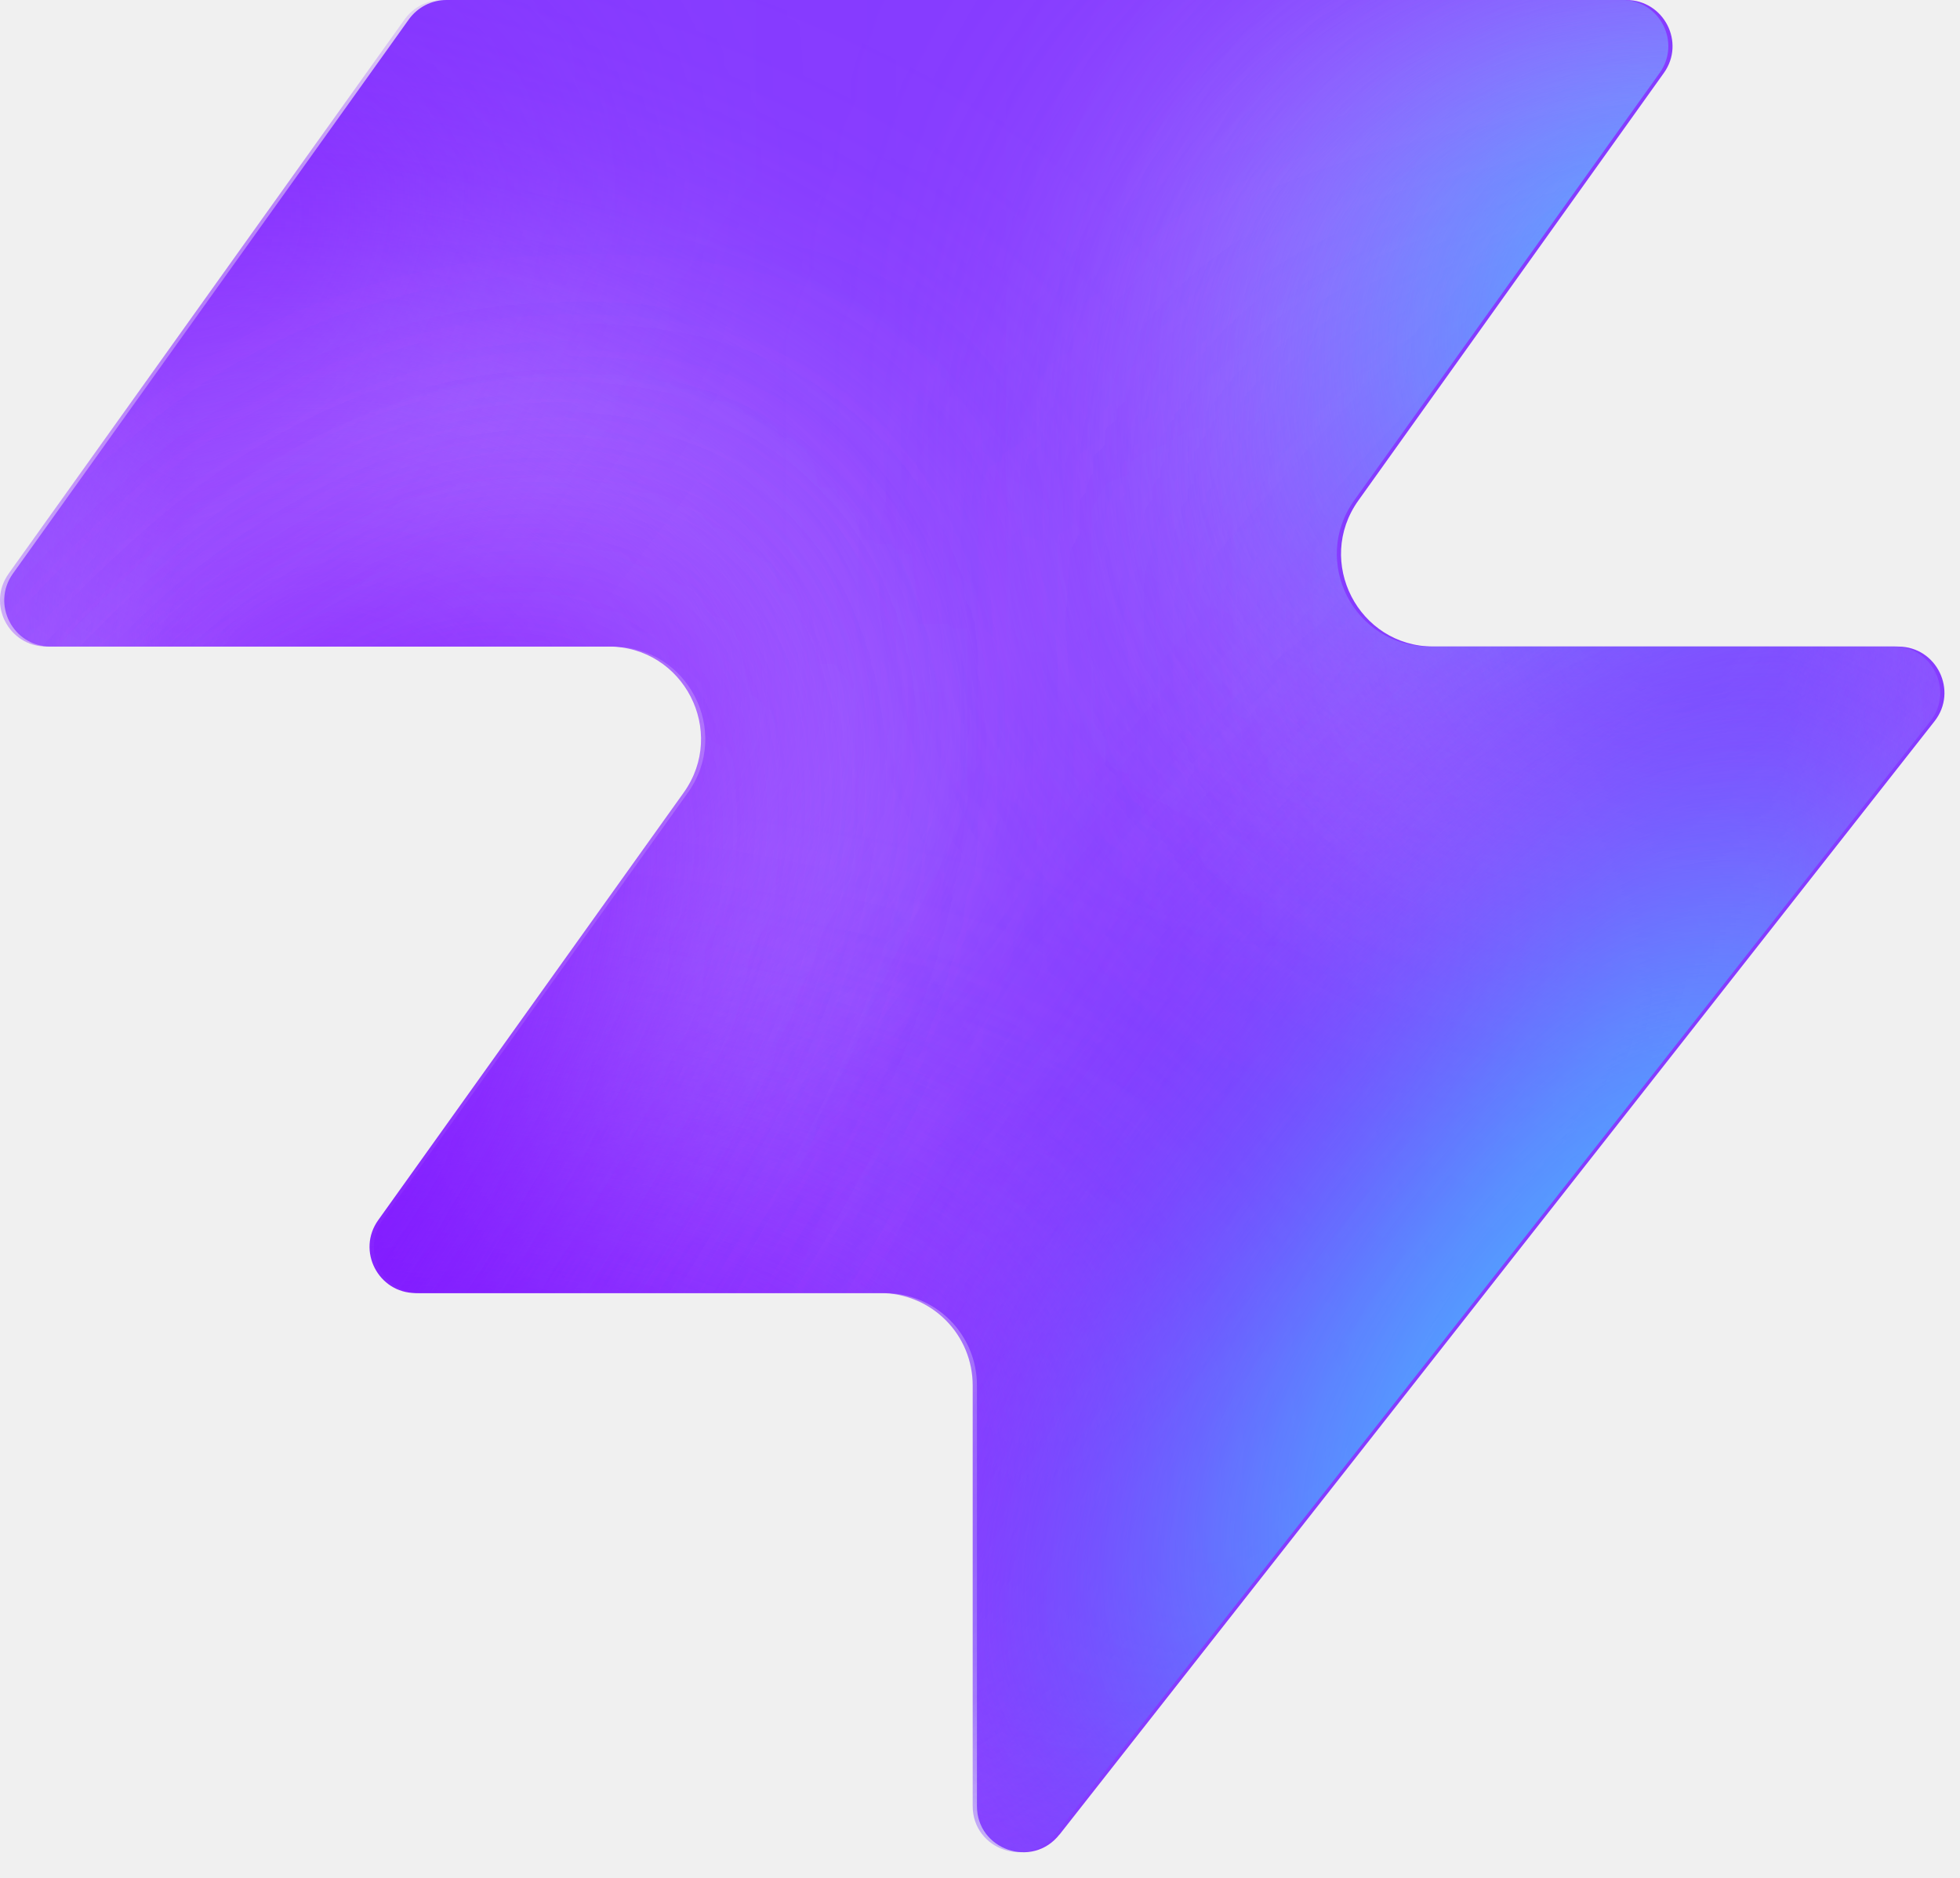
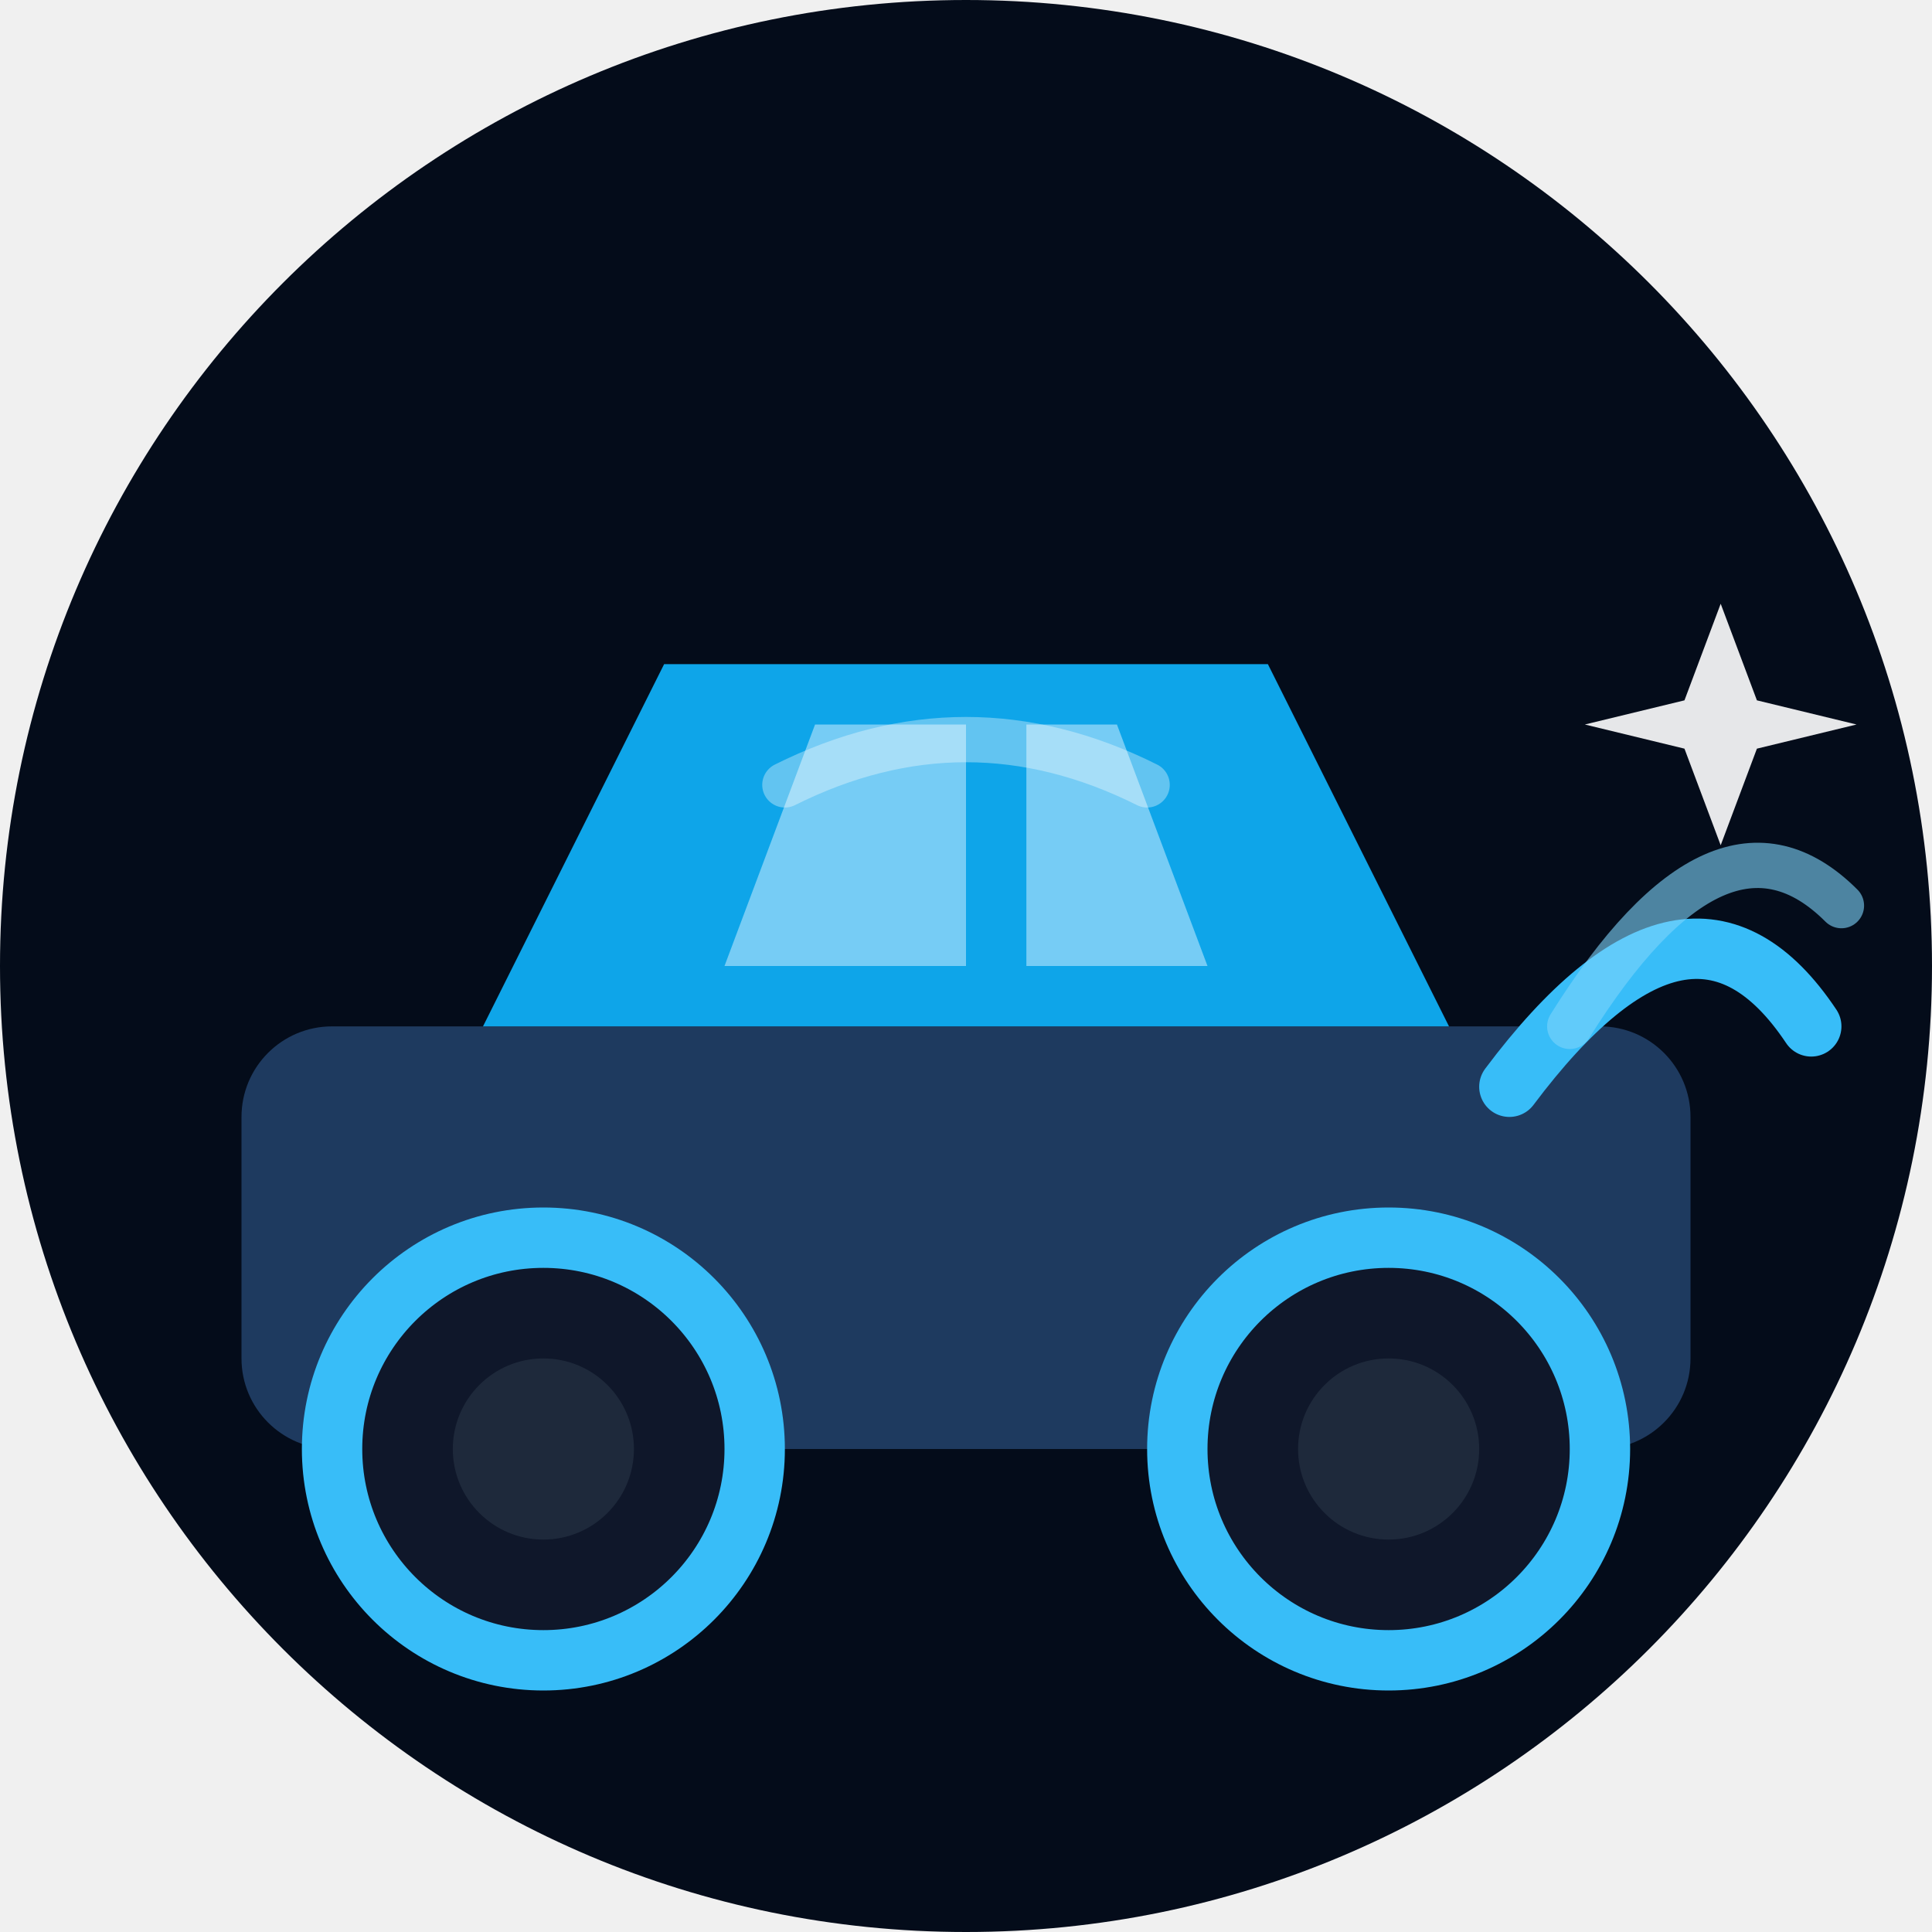
- <svg xmlns="http://www.w3.org/2000/svg" width="48" height="46" fill="none" viewBox="0 0 48 46">
-   <path fill="#863bff" d="M25.946 44.938c-.664.845-2.021.375-2.021-.698V33.937a2.26 2.26 0 0 0-2.262-2.262H10.287c-.92 0-1.456-1.04-.92-1.788l7.48-10.471c1.07-1.497 0-3.578-1.842-3.578H1.237c-.92 0-1.456-1.04-.92-1.788L10.013.474c.214-.297.556-.474.92-.474h28.894c.92 0 1.456 1.04.92 1.788l-7.48 10.471c-1.07 1.498 0 3.579 1.842 3.579h11.377c.943 0 1.473 1.088.89 1.83L25.947 44.94z" style="fill:#863bff;fill:color(display-p3 .525 .23 1);fill-opacity:1" />
-   <mask id="a" width="48" height="46" x="0" y="0" maskUnits="userSpaceOnUse" style="mask-type:alpha">
-     <path fill="#000" d="M25.842 44.938c-.664.844-2.021.375-2.021-.698V33.937a2.26 2.26 0 0 0-2.262-2.262H10.183c-.92 0-1.456-1.04-.92-1.788l7.48-10.471c1.07-1.498 0-3.579-1.842-3.579H1.133c-.92 0-1.456-1.04-.92-1.787L9.91.473c.214-.297.556-.474.92-.474h28.894c.92 0 1.456 1.04.92 1.788l-7.48 10.471c-1.07 1.498 0 3.578 1.842 3.578h11.377c.943 0 1.473 1.088.89 1.832L25.843 44.94z" style="fill:#000;fill-opacity:1" />
-   </mask>
-   <g mask="url(#a)">
-     <g filter="url(#b)">
-       <ellipse cx="5.508" cy="14.704" fill="#ede6ff" rx="5.508" ry="14.704" style="fill:#ede6ff;fill:color(display-p3 .927 .903 1);fill-opacity:1" transform="matrix(.00324 1 1 -.00324 -4.47 31.516)" />
-     </g>
-     <g filter="url(#c)">
-       <ellipse cx="10.399" cy="29.851" fill="#ede6ff" rx="10.399" ry="29.851" style="fill:#ede6ff;fill:color(display-p3 .927 .903 1);fill-opacity:1" transform="matrix(.00324 1 1 -.00324 -39.328 7.883)" />
-     </g>
-     <g filter="url(#d)">
-       <ellipse cx="5.508" cy="30.487" fill="#7e14ff" rx="5.508" ry="30.487" style="fill:#7e14ff;fill:color(display-p3 .492 .077 1);fill-opacity:1" transform="rotate(89.814 -25.913 -14.639)scale(1 -1)" />
-     </g>
-     <g filter="url(#e)">
-       <ellipse cx="5.508" cy="30.599" fill="#7e14ff" rx="5.508" ry="30.599" style="fill:#7e14ff;fill:color(display-p3 .492 .077 1);fill-opacity:1" transform="rotate(89.814 -32.644 -3.334)scale(1 -1)" />
-     </g>
-     <g filter="url(#f)">
-       <ellipse cx="5.508" cy="30.599" fill="#7e14ff" rx="5.508" ry="30.599" style="fill:#7e14ff;fill:color(display-p3 .492 .077 1);fill-opacity:1" transform="matrix(.00324 1 1 -.00324 -34.34 30.47)" />
-     </g>
-     <g filter="url(#g)">
-       <ellipse cx="14.072" cy="22.078" fill="#ede6ff" rx="14.072" ry="22.078" style="fill:#ede6ff;fill:color(display-p3 .927 .903 1);fill-opacity:1" transform="rotate(93.35 24.506 48.493)scale(-1 1)" />
-     </g>
-     <g filter="url(#h)">
-       <ellipse cx="3.47" cy="21.501" fill="#7e14ff" rx="3.47" ry="21.501" style="fill:#7e14ff;fill:color(display-p3 .492 .077 1);fill-opacity:1" transform="rotate(89.009 28.708 47.59)scale(-1 1)" />
-     </g>
-     <g filter="url(#i)">
-       <ellipse cx="3.47" cy="21.501" fill="#7e14ff" rx="3.47" ry="21.501" style="fill:#7e14ff;fill:color(display-p3 .492 .077 1);fill-opacity:1" transform="rotate(89.009 28.708 47.59)scale(-1 1)" />
-     </g>
-     <g filter="url(#j)">
-       <ellipse cx=".387" cy="8.972" fill="#7e14ff" rx="4.407" ry="29.108" style="fill:#7e14ff;fill:color(display-p3 .492 .077 1);fill-opacity:1" transform="rotate(39.51 .387 8.972)" />
-     </g>
-     <g filter="url(#k)">
-       <ellipse cx="47.523" cy="-6.092" fill="#7e14ff" rx="4.407" ry="29.108" style="fill:#7e14ff;fill:color(display-p3 .492 .077 1);fill-opacity:1" transform="rotate(37.892 47.523 -6.092)" />
-     </g>
-     <g filter="url(#l)">
-       <ellipse cx="41.412" cy="6.333" fill="#47bfff" rx="5.971" ry="9.665" style="fill:#47bfff;fill:color(display-p3 .28 .748 1);fill-opacity:1" transform="rotate(37.892 41.412 6.333)" />
-     </g>
-     <g filter="url(#m)">
-       <ellipse cx="-1.879" cy="38.332" fill="#7e14ff" rx="4.407" ry="29.108" style="fill:#7e14ff;fill:color(display-p3 .492 .077 1);fill-opacity:1" transform="rotate(37.892 -1.88 38.332)" />
-     </g>
-     <g filter="url(#n)">
-       <ellipse cx="-1.879" cy="38.332" fill="#7e14ff" rx="4.407" ry="29.108" style="fill:#7e14ff;fill:color(display-p3 .492 .077 1);fill-opacity:1" transform="rotate(37.892 -1.88 38.332)" />
-     </g>
-     <g filter="url(#o)">
-       <ellipse cx="35.651" cy="29.907" fill="#7e14ff" rx="4.407" ry="29.108" style="fill:#7e14ff;fill:color(display-p3 .492 .077 1);fill-opacity:1" transform="rotate(37.892 35.651 29.907)" />
-     </g>
-     <g filter="url(#p)">
-       <ellipse cx="38.418" cy="32.4" fill="#47bfff" rx="5.971" ry="15.297" style="fill:#47bfff;fill:color(display-p3 .28 .748 1);fill-opacity:1" transform="rotate(37.892 38.418 32.4)" />
-     </g>
-   </g>
-   <defs>
-     <filter id="b" width="60.045" height="41.654" x="-19.77" y="16.149" color-interpolation-filters="sRGB" filterUnits="userSpaceOnUse">
-       <feFlood flood-opacity="0" result="BackgroundImageFix" />
-       <feBlend in="SourceGraphic" in2="BackgroundImageFix" result="shape" />
-       <feGaussianBlur result="effect1_foregroundBlur_2002_17158" stdDeviation="7.659" />
-     </filter>
-     <filter id="c" width="90.34" height="51.437" x="-54.613" y="-7.533" color-interpolation-filters="sRGB" filterUnits="userSpaceOnUse">
-       <feFlood flood-opacity="0" result="BackgroundImageFix" />
-       <feBlend in="SourceGraphic" in2="BackgroundImageFix" result="shape" />
-       <feGaussianBlur result="effect1_foregroundBlur_2002_17158" stdDeviation="7.659" />
-     </filter>
-     <filter id="d" width="79.355" height="29.4" x="-49.64" y="2.03" color-interpolation-filters="sRGB" filterUnits="userSpaceOnUse">
-       <feFlood flood-opacity="0" result="BackgroundImageFix" />
-       <feBlend in="SourceGraphic" in2="BackgroundImageFix" result="shape" />
-       <feGaussianBlur result="effect1_foregroundBlur_2002_17158" stdDeviation="4.596" />
-     </filter>
-     <filter id="e" width="79.579" height="29.4" x="-45.045" y="20.029" color-interpolation-filters="sRGB" filterUnits="userSpaceOnUse">
-       <feFlood flood-opacity="0" result="BackgroundImageFix" />
-       <feBlend in="SourceGraphic" in2="BackgroundImageFix" result="shape" />
-       <feGaussianBlur result="effect1_foregroundBlur_2002_17158" stdDeviation="4.596" />
-     </filter>
-     <filter id="f" width="79.579" height="29.4" x="-43.513" y="21.178" color-interpolation-filters="sRGB" filterUnits="userSpaceOnUse">
-       <feFlood flood-opacity="0" result="BackgroundImageFix" />
-       <feBlend in="SourceGraphic" in2="BackgroundImageFix" result="shape" />
-       <feGaussianBlur result="effect1_foregroundBlur_2002_17158" stdDeviation="4.596" />
-     </filter>
-     <filter id="g" width="74.749" height="58.852" x="15.756" y="-17.901" color-interpolation-filters="sRGB" filterUnits="userSpaceOnUse">
-       <feFlood flood-opacity="0" result="BackgroundImageFix" />
-       <feBlend in="SourceGraphic" in2="BackgroundImageFix" result="shape" />
-       <feGaussianBlur result="effect1_foregroundBlur_2002_17158" stdDeviation="7.659" />
-     </filter>
-     <filter id="h" width="61.377" height="25.362" x="23.548" y="2.284" color-interpolation-filters="sRGB" filterUnits="userSpaceOnUse">
-       <feFlood flood-opacity="0" result="BackgroundImageFix" />
-       <feBlend in="SourceGraphic" in2="BackgroundImageFix" result="shape" />
-       <feGaussianBlur result="effect1_foregroundBlur_2002_17158" stdDeviation="4.596" />
-     </filter>
-     <filter id="i" width="61.377" height="25.362" x="23.548" y="2.284" color-interpolation-filters="sRGB" filterUnits="userSpaceOnUse">
-       <feFlood flood-opacity="0" result="BackgroundImageFix" />
-       <feBlend in="SourceGraphic" in2="BackgroundImageFix" result="shape" />
-       <feGaussianBlur result="effect1_foregroundBlur_2002_17158" stdDeviation="4.596" />
-     </filter>
-     <filter id="j" width="56.045" height="63.649" x="-27.636" y="-22.853" color-interpolation-filters="sRGB" filterUnits="userSpaceOnUse">
-       <feFlood flood-opacity="0" result="BackgroundImageFix" />
-       <feBlend in="SourceGraphic" in2="BackgroundImageFix" result="shape" />
-       <feGaussianBlur result="effect1_foregroundBlur_2002_17158" stdDeviation="4.596" />
-     </filter>
-     <filter id="k" width="54.814" height="64.646" x="20.116" y="-38.415" color-interpolation-filters="sRGB" filterUnits="userSpaceOnUse">
-       <feFlood flood-opacity="0" result="BackgroundImageFix" />
-       <feBlend in="SourceGraphic" in2="BackgroundImageFix" result="shape" />
-       <feGaussianBlur result="effect1_foregroundBlur_2002_17158" stdDeviation="4.596" />
-     </filter>
-     <filter id="l" width="33.541" height="35.313" x="24.641" y="-11.323" color-interpolation-filters="sRGB" filterUnits="userSpaceOnUse">
-       <feFlood flood-opacity="0" result="BackgroundImageFix" />
-       <feBlend in="SourceGraphic" in2="BackgroundImageFix" result="shape" />
-       <feGaussianBlur result="effect1_foregroundBlur_2002_17158" stdDeviation="4.596" />
-     </filter>
-     <filter id="m" width="54.814" height="64.646" x="-29.286" y="6.009" color-interpolation-filters="sRGB" filterUnits="userSpaceOnUse">
-       <feFlood flood-opacity="0" result="BackgroundImageFix" />
-       <feBlend in="SourceGraphic" in2="BackgroundImageFix" result="shape" />
-       <feGaussianBlur result="effect1_foregroundBlur_2002_17158" stdDeviation="4.596" />
-     </filter>
-     <filter id="n" width="54.814" height="64.646" x="-29.286" y="6.009" color-interpolation-filters="sRGB" filterUnits="userSpaceOnUse">
-       <feFlood flood-opacity="0" result="BackgroundImageFix" />
-       <feBlend in="SourceGraphic" in2="BackgroundImageFix" result="shape" />
-       <feGaussianBlur result="effect1_foregroundBlur_2002_17158" stdDeviation="4.596" />
-     </filter>
-     <filter id="o" width="54.814" height="64.646" x="8.244" y="-2.416" color-interpolation-filters="sRGB" filterUnits="userSpaceOnUse">
-       <feFlood flood-opacity="0" result="BackgroundImageFix" />
-       <feBlend in="SourceGraphic" in2="BackgroundImageFix" result="shape" />
-       <feGaussianBlur result="effect1_foregroundBlur_2002_17158" stdDeviation="4.596" />
-     </filter>
-     <filter id="p" width="39.409" height="43.623" x="18.713" y="10.588" color-interpolation-filters="sRGB" filterUnits="userSpaceOnUse">
-       <feFlood flood-opacity="0" result="BackgroundImageFix" />
-       <feBlend in="SourceGraphic" in2="BackgroundImageFix" result="shape" />
-       <feGaussianBlur result="effect1_foregroundBlur_2002_17158" stdDeviation="4.596" />
-     </filter>
-   </defs>
+ <svg xmlns="http://www.w3.org/2000/svg" viewBox="0 0 64 64">
+   <circle cx="32" cy="32" r="32" fill="#040c1a" />
+   <rect x="8" y="34" width="48" height="14" rx="3" fill="#1e3a5f" />
+   <path d="M16 34 L22 22 L42 22 L48 34 Z" fill="#0ea5e9" />
+   <path d="M24 32 L27 24 L32 24 L32 32 Z" fill="rgba(186,230,253,0.6)" />
+   <path d="M34 32 L34 24 L37 24 L40 32 Z" fill="rgba(186,230,253,0.6)" />
+   <circle cx="18" cy="48" r="7" fill="#0f172a" stroke="#38bdf8" stroke-width="2" />
+   <circle cx="18" cy="48" r="3" fill="#1e293b" />
+   <circle cx="46" cy="48" r="7" fill="#0f172a" stroke="#38bdf8" stroke-width="2" />
+   <circle cx="46" cy="48" r="3" fill="#1e293b" />
+   <path d="M26 26 Q32 23 38 26" stroke="rgba(255,255,255,0.35)" stroke-width="1.5" fill="none" stroke-linecap="round" />
+   <path d="M50 36 Q56 28 60 34" stroke="#38bdf8" stroke-width="2" fill="none" stroke-linecap="round" />
+   <path d="M52 34 Q57 26 61 30" stroke="rgba(125,211,252,0.6)" stroke-width="1.5" fill="none" stroke-linecap="round" />
+   <path d="M57 20 L58.2 23.2 L61.5 24 L58.2 24.8 L57 28 L55.8 24.8 L52.5 24 L55.8 23.2 Z" fill="white" opacity="0.9" />
</svg>
